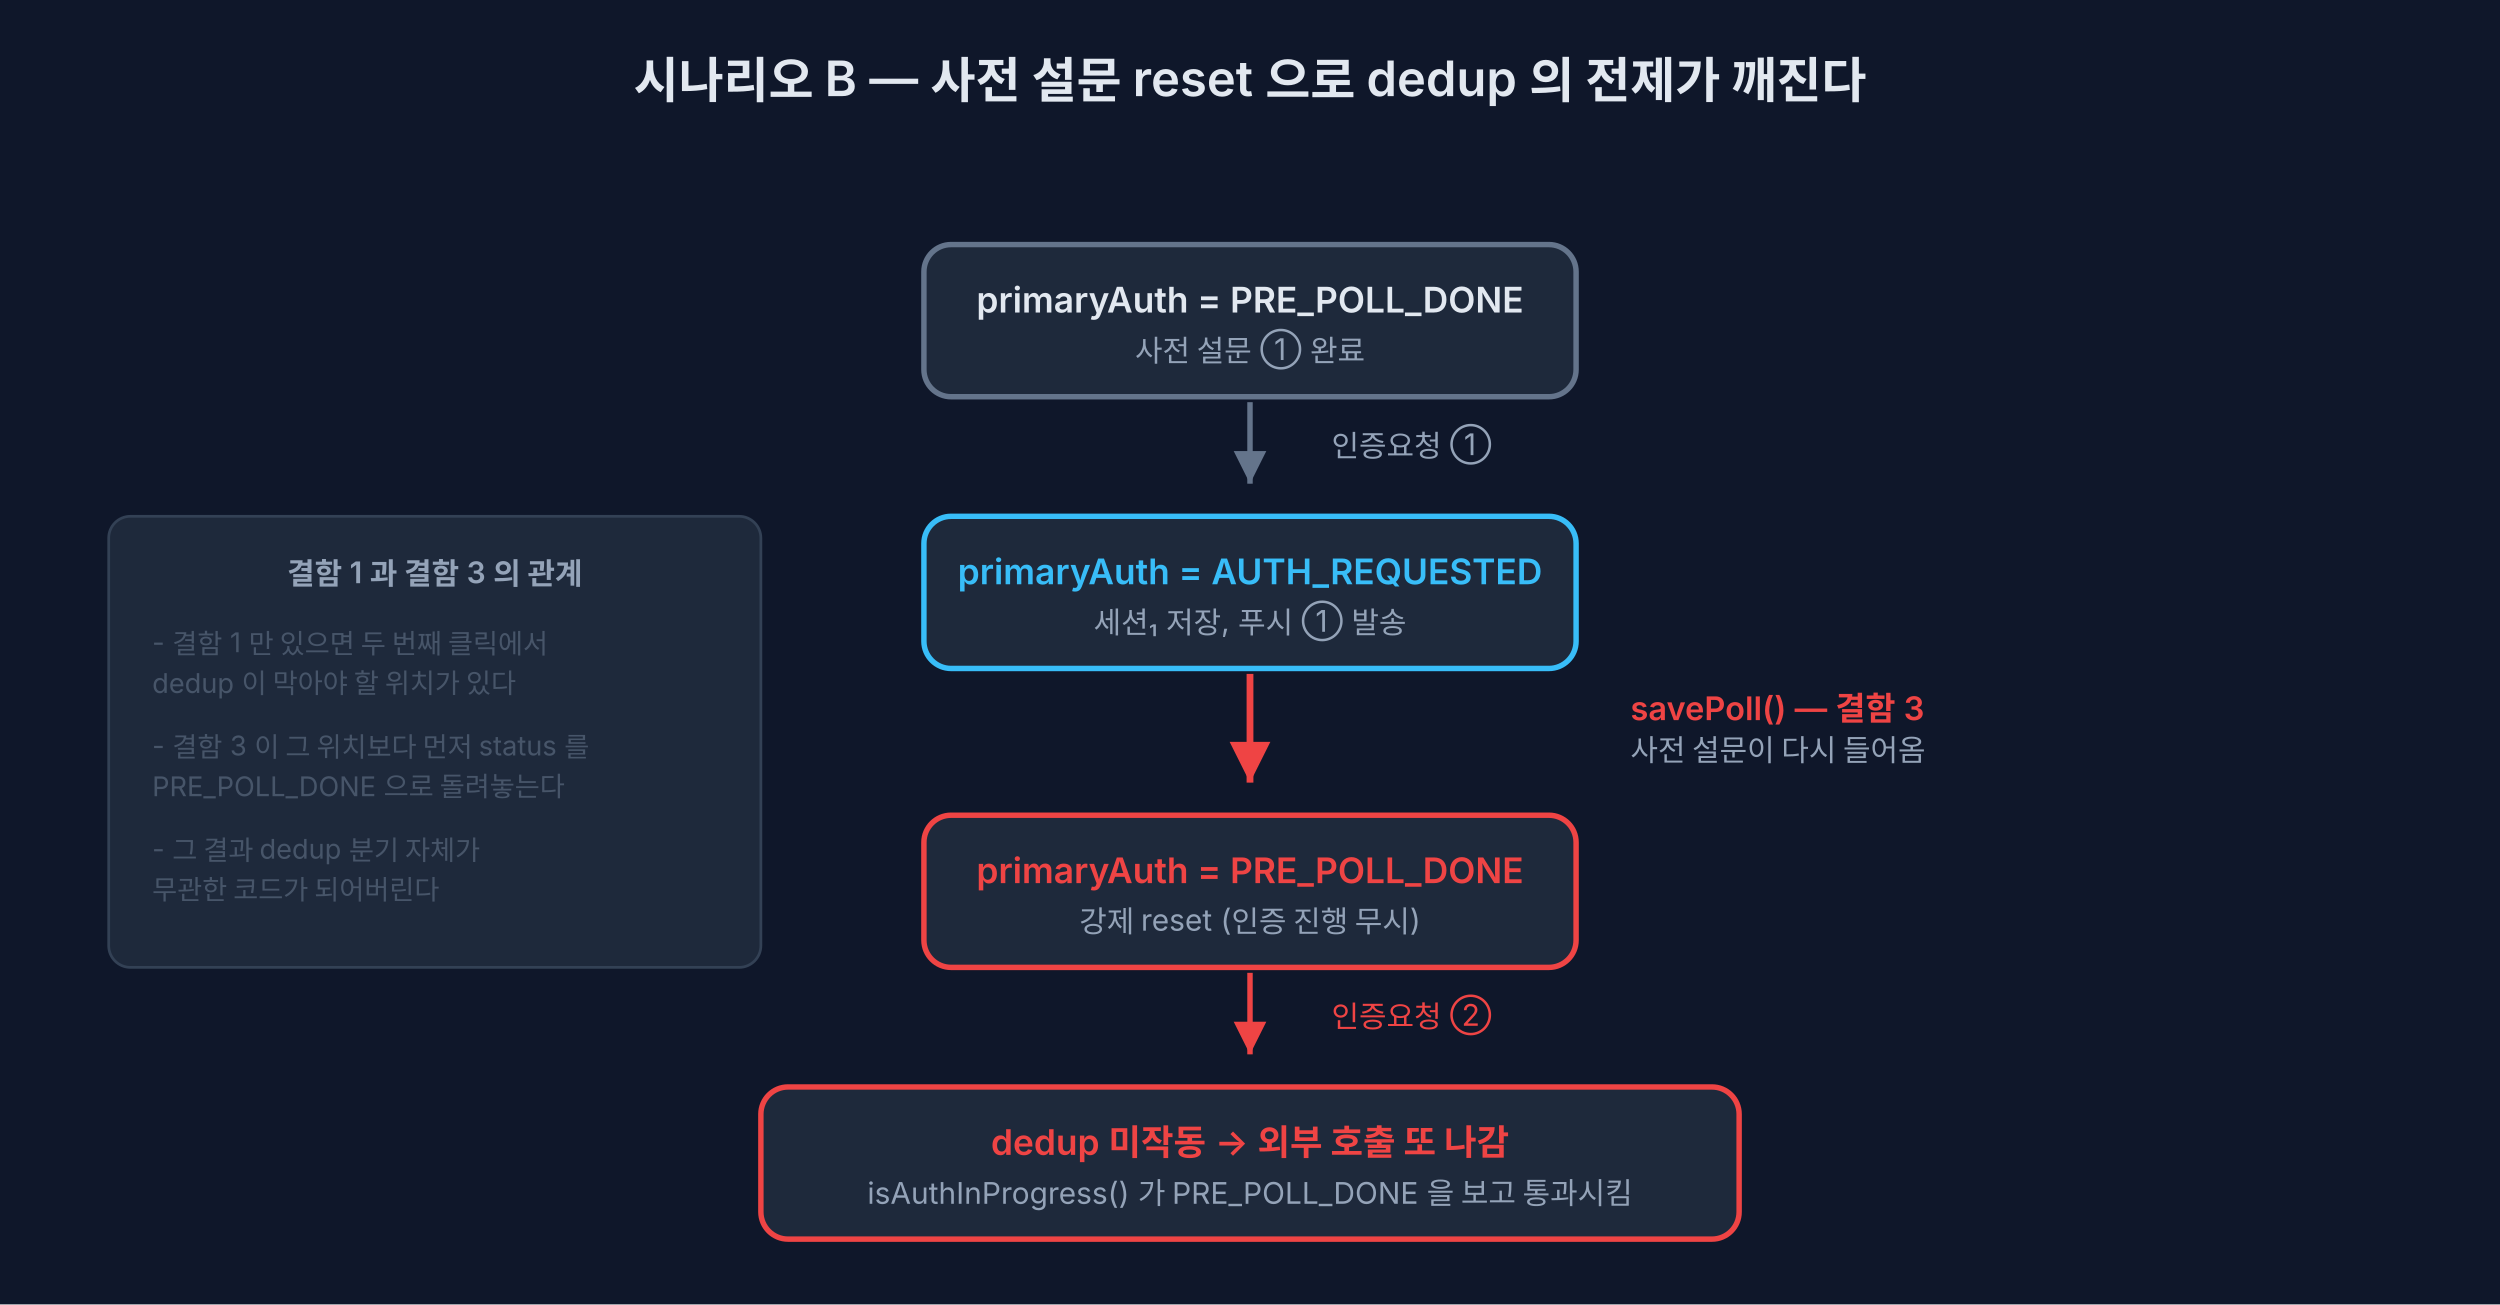
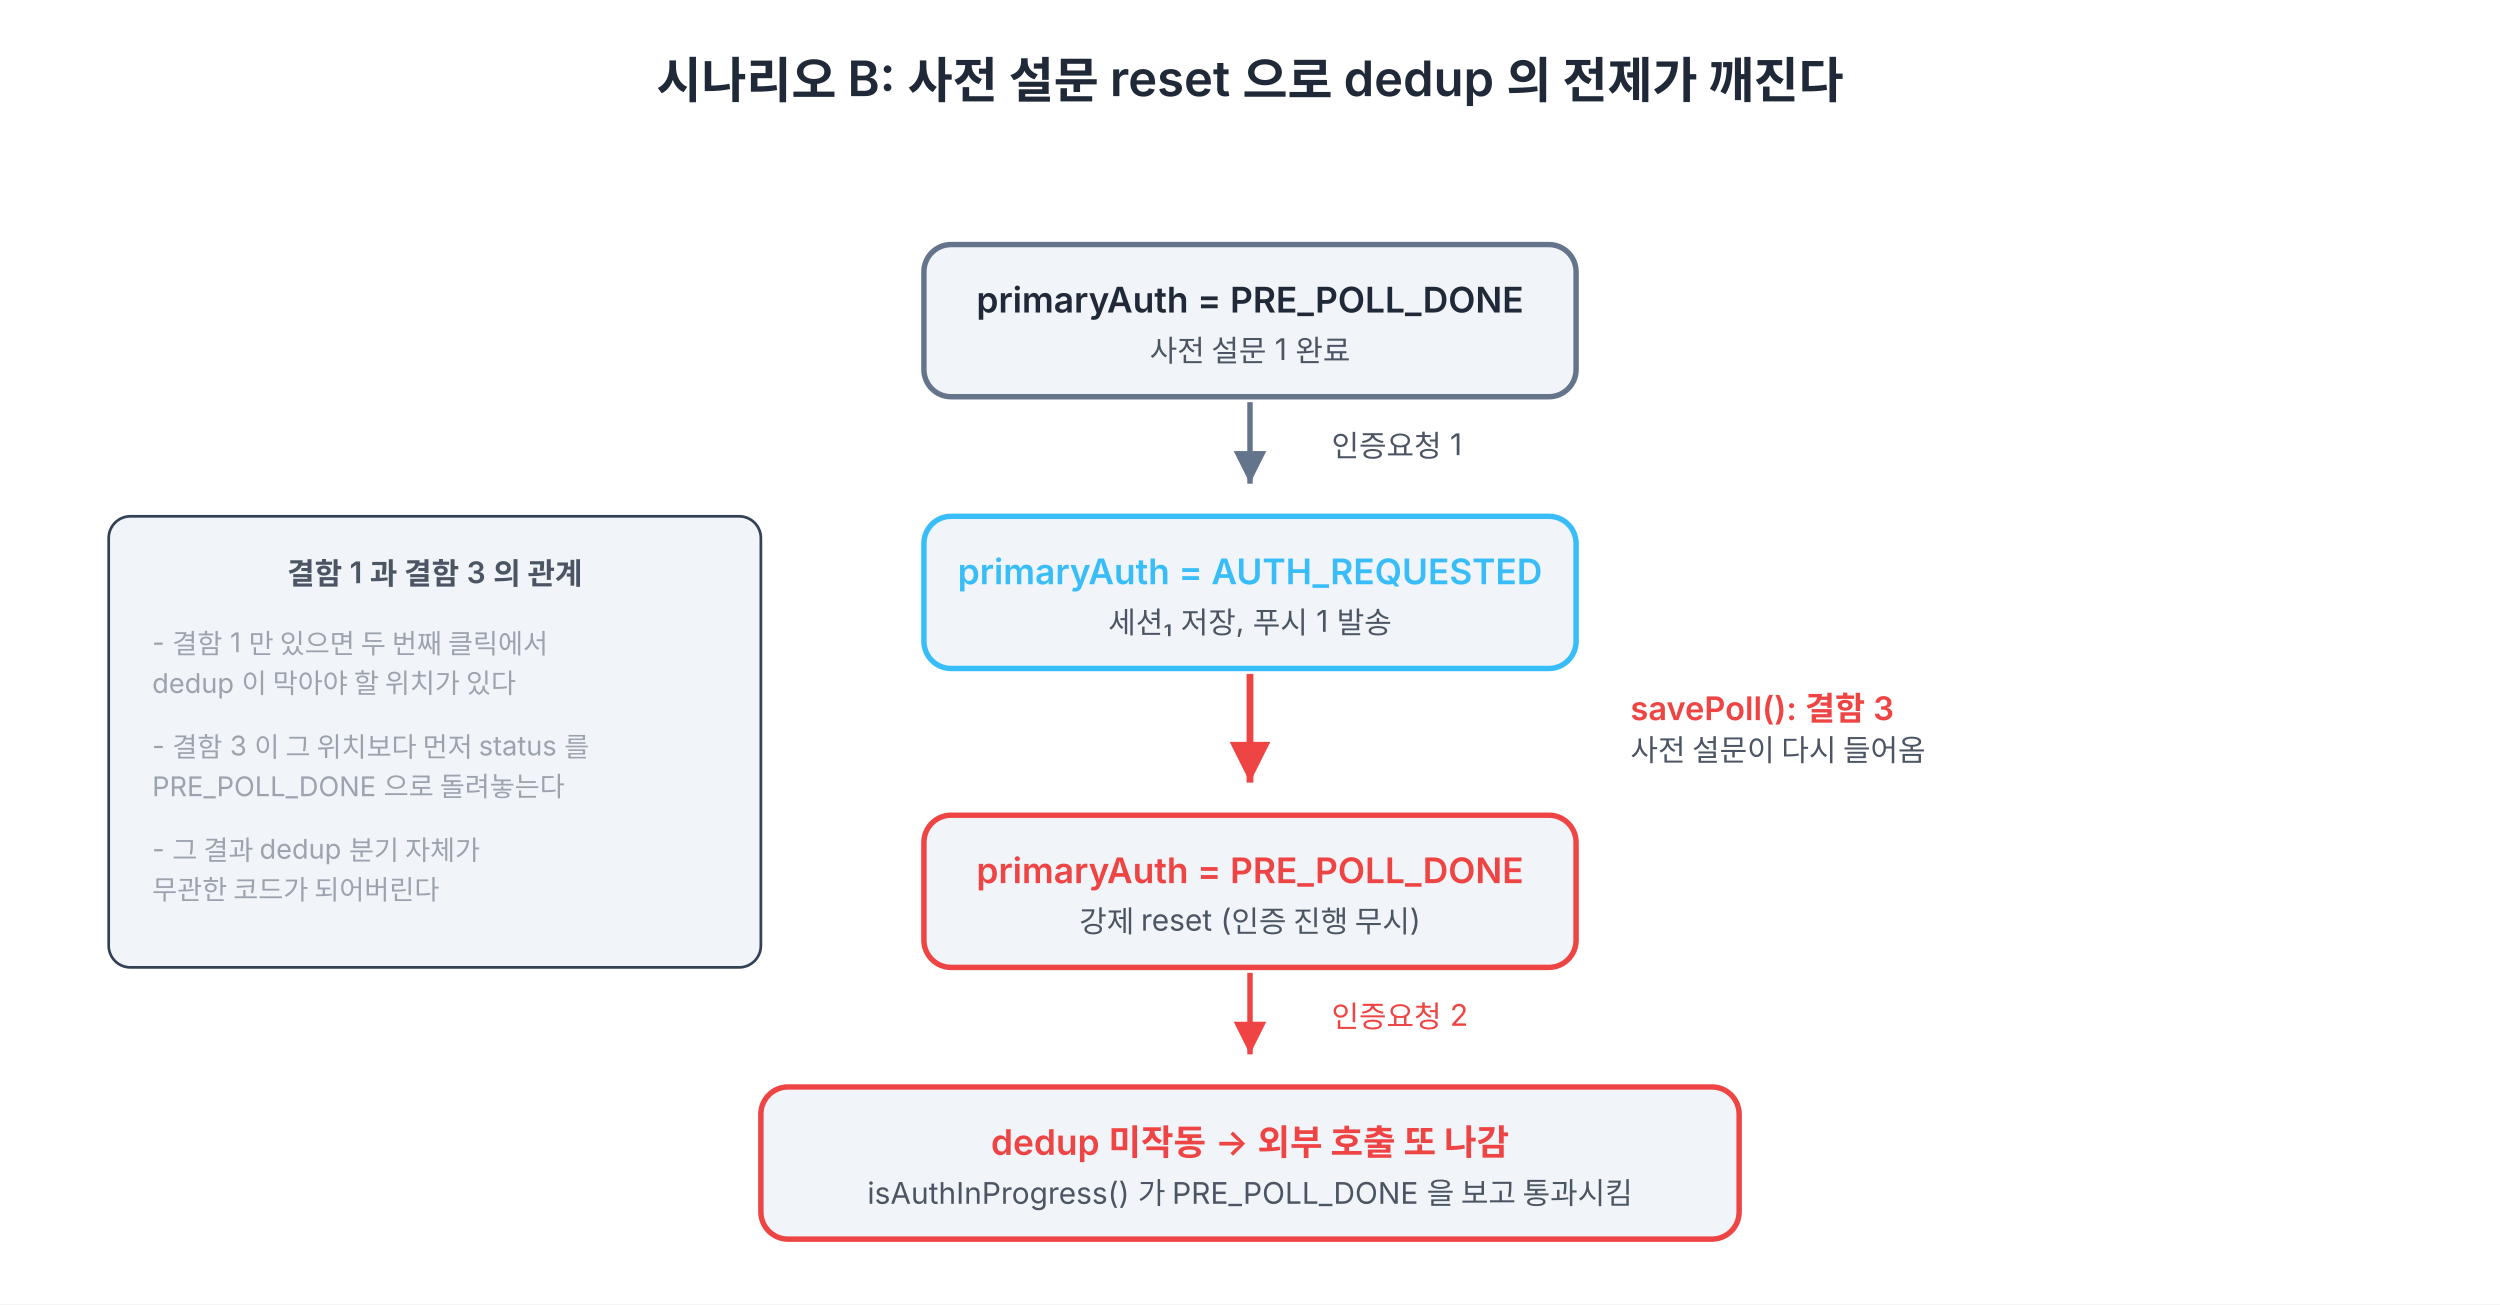
<svg xmlns="http://www.w3.org/2000/svg" viewBox="0 0 920 480" font-family="system-ui, -apple-system, sans-serif">
-   <rect width="920" height="480" fill="#0f172a" />
-   <text x="460" y="36" fill="#e2e8f0" font-size="18" font-weight="600" text-anchor="middle">시나리오 B — 사전 설문 reset 으로 dedup 의 전제가 깨진다</text>
+   <rect width="920" height="480" fill="#ffffff" />
+   <text x="460" y="36" fill="#1f2937" font-size="18" font-weight="600" text-anchor="middle">시나리오 B: 사전 설문 reset 으로 dedup 의 전제가 깨진다</text>
  <defs>
    <marker id="arrG3" viewBox="0 0 10 10" refX="10" refY="5" markerWidth="6" markerHeight="6" orient="auto">
      <path d="M 0 0 L 10 5 L 0 10 z" fill="#64748b" />
    </marker>
    <marker id="arrR3" viewBox="0 0 10 10" refX="10" refY="5" markerWidth="6" markerHeight="6" orient="auto">
      <path d="M 0 0 L 10 5 L 0 10 z" fill="#ef4444" />
    </marker>
  </defs>
-   <rect x="340" y="90" width="240" height="56" rx="10" fill="#1e293b" stroke="#64748b" stroke-width="2" />
-   <text x="460" y="115" fill="#e2e8f0" font-size="13" font-weight="600" text-anchor="middle">primaryAuth = PRE_POLL_DONE</text>
-   <text x="460" y="133" fill="#94a3b8" font-size="11" text-anchor="middle">사전 설문 ① 완료</text>
+   <rect x="340" y="90" width="240" height="56" rx="10" fill="#f1f5f9" stroke="#64748b" stroke-width="2" />
+   <text x="460" y="115" fill="#1f2937" font-size="13" font-weight="600" text-anchor="middle">primaryAuth = PRE_POLL_DONE</text>
+   <text x="460" y="133" fill="#4b5563" font-size="11" text-anchor="middle">사전 설문 1 완료</text>
  <line x1="460" y1="148" x2="460" y2="178" stroke="#64748b" stroke-width="2" marker-end="url(#arrG3)" />
-   <text x="490" y="168" fill="#94a3b8" font-size="11">인증요청 ①</text>
-   <rect x="340" y="190" width="240" height="56" rx="10" fill="#1e293b" stroke="#38bdf8" stroke-width="2" />
+   <text x="490" y="168" fill="#4b5563" font-size="11">인증요청 1</text>
+   <rect x="340" y="190" width="240" height="56" rx="10" fill="#f1f5f9" stroke="#38bdf8" stroke-width="2" />
  <text x="460" y="215" fill="#38bdf8" font-size="13" font-weight="600" text-anchor="middle">primaryAuth = AUTH_REQUESTED</text>
-   <text x="460" y="233" fill="#94a3b8" font-size="11" text-anchor="middle">세션₁ 저장, 푸시 ① 발송</text>
+   <text x="460" y="233" fill="#4b5563" font-size="11" text-anchor="middle">세션₁ 저장, 푸시 1 발송</text>
  <line x1="460" y1="248" x2="460" y2="288" stroke="#ef4444" stroke-width="2.5" marker-end="url(#arrR3)" />
-   <text x="600" y="265" fill="#ef4444" font-size="12" font-weight="600">savePoll() — 결함 3</text>
-   <text x="600" y="280" fill="#94a3b8" font-size="11">사전 설문이 다시 들어옴</text>
-   <rect x="340" y="300" width="240" height="56" rx="10" fill="#1e293b" stroke="#ef4444" stroke-width="2" />
+   <text x="600" y="265" fill="#ef4444" font-size="12" font-weight="600">savePoll(): 결함 3</text>
+   <text x="600" y="280" fill="#4b5563" font-size="11">사전 설문이 다시 들어옴</text>
+   <rect x="340" y="300" width="240" height="56" rx="10" fill="#f1f5f9" stroke="#ef4444" stroke-width="2" />
  <text x="460" y="325" fill="#ef4444" font-size="13" font-weight="600" text-anchor="middle">primaryAuth = PRE_POLL_DONE</text>
-   <text x="460" y="343" fill="#94a3b8" font-size="11" text-anchor="middle">강제 reset (인증 진행 무시)</text>
+   <text x="460" y="343" fill="#4b5563" font-size="11" text-anchor="middle">강제 reset (인증 진행 무시)</text>
  <line x1="460" y1="358" x2="460" y2="388" stroke="#ef4444" stroke-width="2" marker-end="url(#arrR3)" />
-   <text x="490" y="378" fill="#ef4444" font-size="11">인증요청 ②</text>
-   <rect x="280" y="400" width="360" height="56" rx="10" fill="#1e293b" stroke="#ef4444" stroke-width="2" />
+   <text x="490" y="378" fill="#ef4444" font-size="11">인증요청 2</text>
+   <rect x="280" y="400" width="360" height="56" rx="10" fill="#f1f5f9" stroke="#ef4444" stroke-width="2" />
  <text x="460" y="425" fill="#ef4444" font-size="13" font-weight="600" text-anchor="middle">dedup 미작동 → 외부 호출 또 나감</text>
-   <text x="460" y="443" fill="#94a3b8" font-size="11" text-anchor="middle">isAuthInProgress() 가 PRE_POLL_DONE 을 보고 통과시킴</text>
-   <rect x="40" y="190" width="240" height="166" rx="8" fill="#1e293b" stroke="#334155" stroke-width="1" />
-   <text x="160" y="215" fill="#94a3b8" font-size="11" font-weight="600" text-anchor="middle">결함 1 과 결함 3 의 관계</text>
-   <text x="56" y="240" fill="#475569" font-size="10">- 결함 1 만 있으면 두 번째 클릭에서</text>
-   <text x="56" y="255" fill="#475569" font-size="10">  dedup 이 막아야 할 위치가 있다</text>
-   <text x="56" y="278" fill="#475569" font-size="10">- 결함 3 이 그 위치보다 먼저 status 를</text>
-   <text x="56" y="293" fill="#475569" font-size="10">  PRE_POLL_DONE 으로 돌려놓는다</text>
-   <text x="56" y="316" fill="#475569" font-size="10">- 그 결과 dedup 분기 자체가</text>
-   <text x="56" y="331" fill="#475569" font-size="10">  무관한 코드가 되어버린다</text>
+   <text x="460" y="443" fill="#4b5563" font-size="11" text-anchor="middle">isAuthInProgress() 가 PRE_POLL_DONE 을 보고 통과시킴</text>
+   <rect x="40" y="190" width="240" height="166" rx="8" fill="#f1f5f9" stroke="#334155" stroke-width="1" />
+   <text x="160" y="215" fill="#4b5563" font-size="11" font-weight="600" text-anchor="middle">결함 1 과 결함 3 의 관계</text>
+   <text x="56" y="240" fill="#9ca3af" font-size="10">- 결함 1 만 있으면 두 번째 클릭에서</text>
+   <text x="56" y="255" fill="#9ca3af" font-size="10">  dedup 이 막아야 할 위치가 있다</text>
+   <text x="56" y="278" fill="#9ca3af" font-size="10">- 결함 3 이 그 위치보다 먼저 status 를</text>
+   <text x="56" y="293" fill="#9ca3af" font-size="10">  PRE_POLL_DONE 으로 돌려놓는다</text>
+   <text x="56" y="316" fill="#9ca3af" font-size="10">- 그 결과 dedup 분기 자체가</text>
+   <text x="56" y="331" fill="#9ca3af" font-size="10">  무관한 코드가 되어버린다</text>
</svg>
